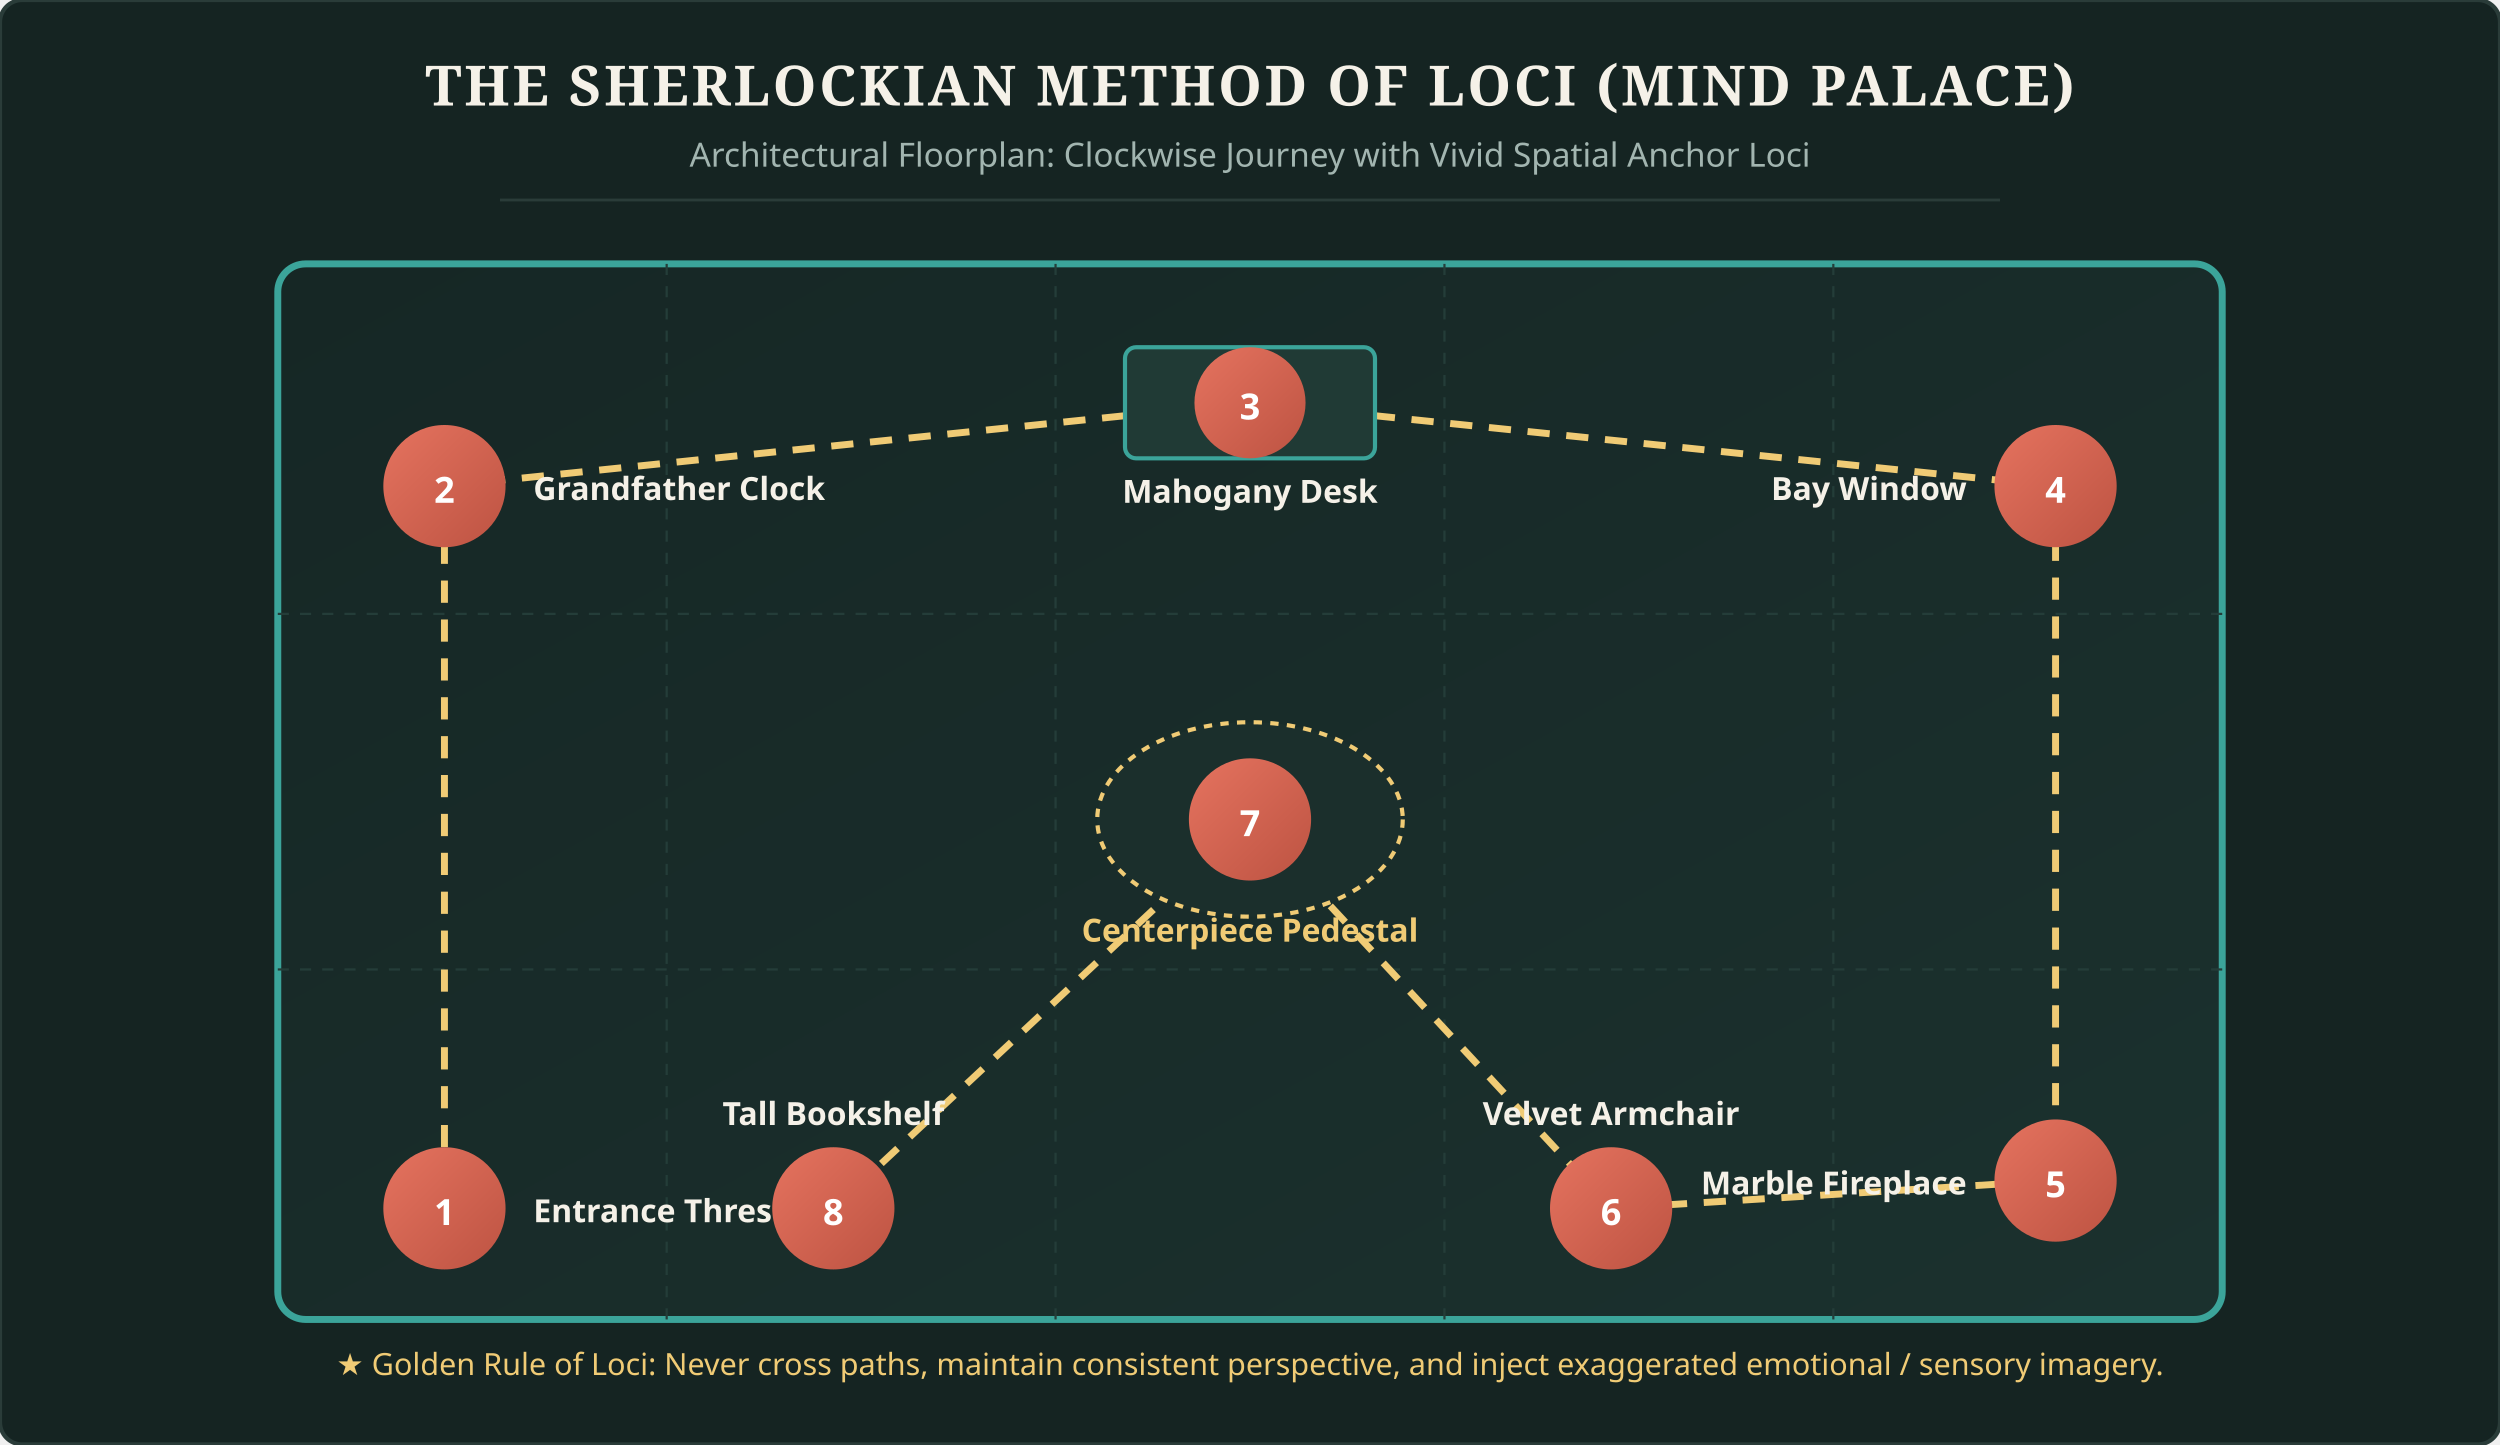
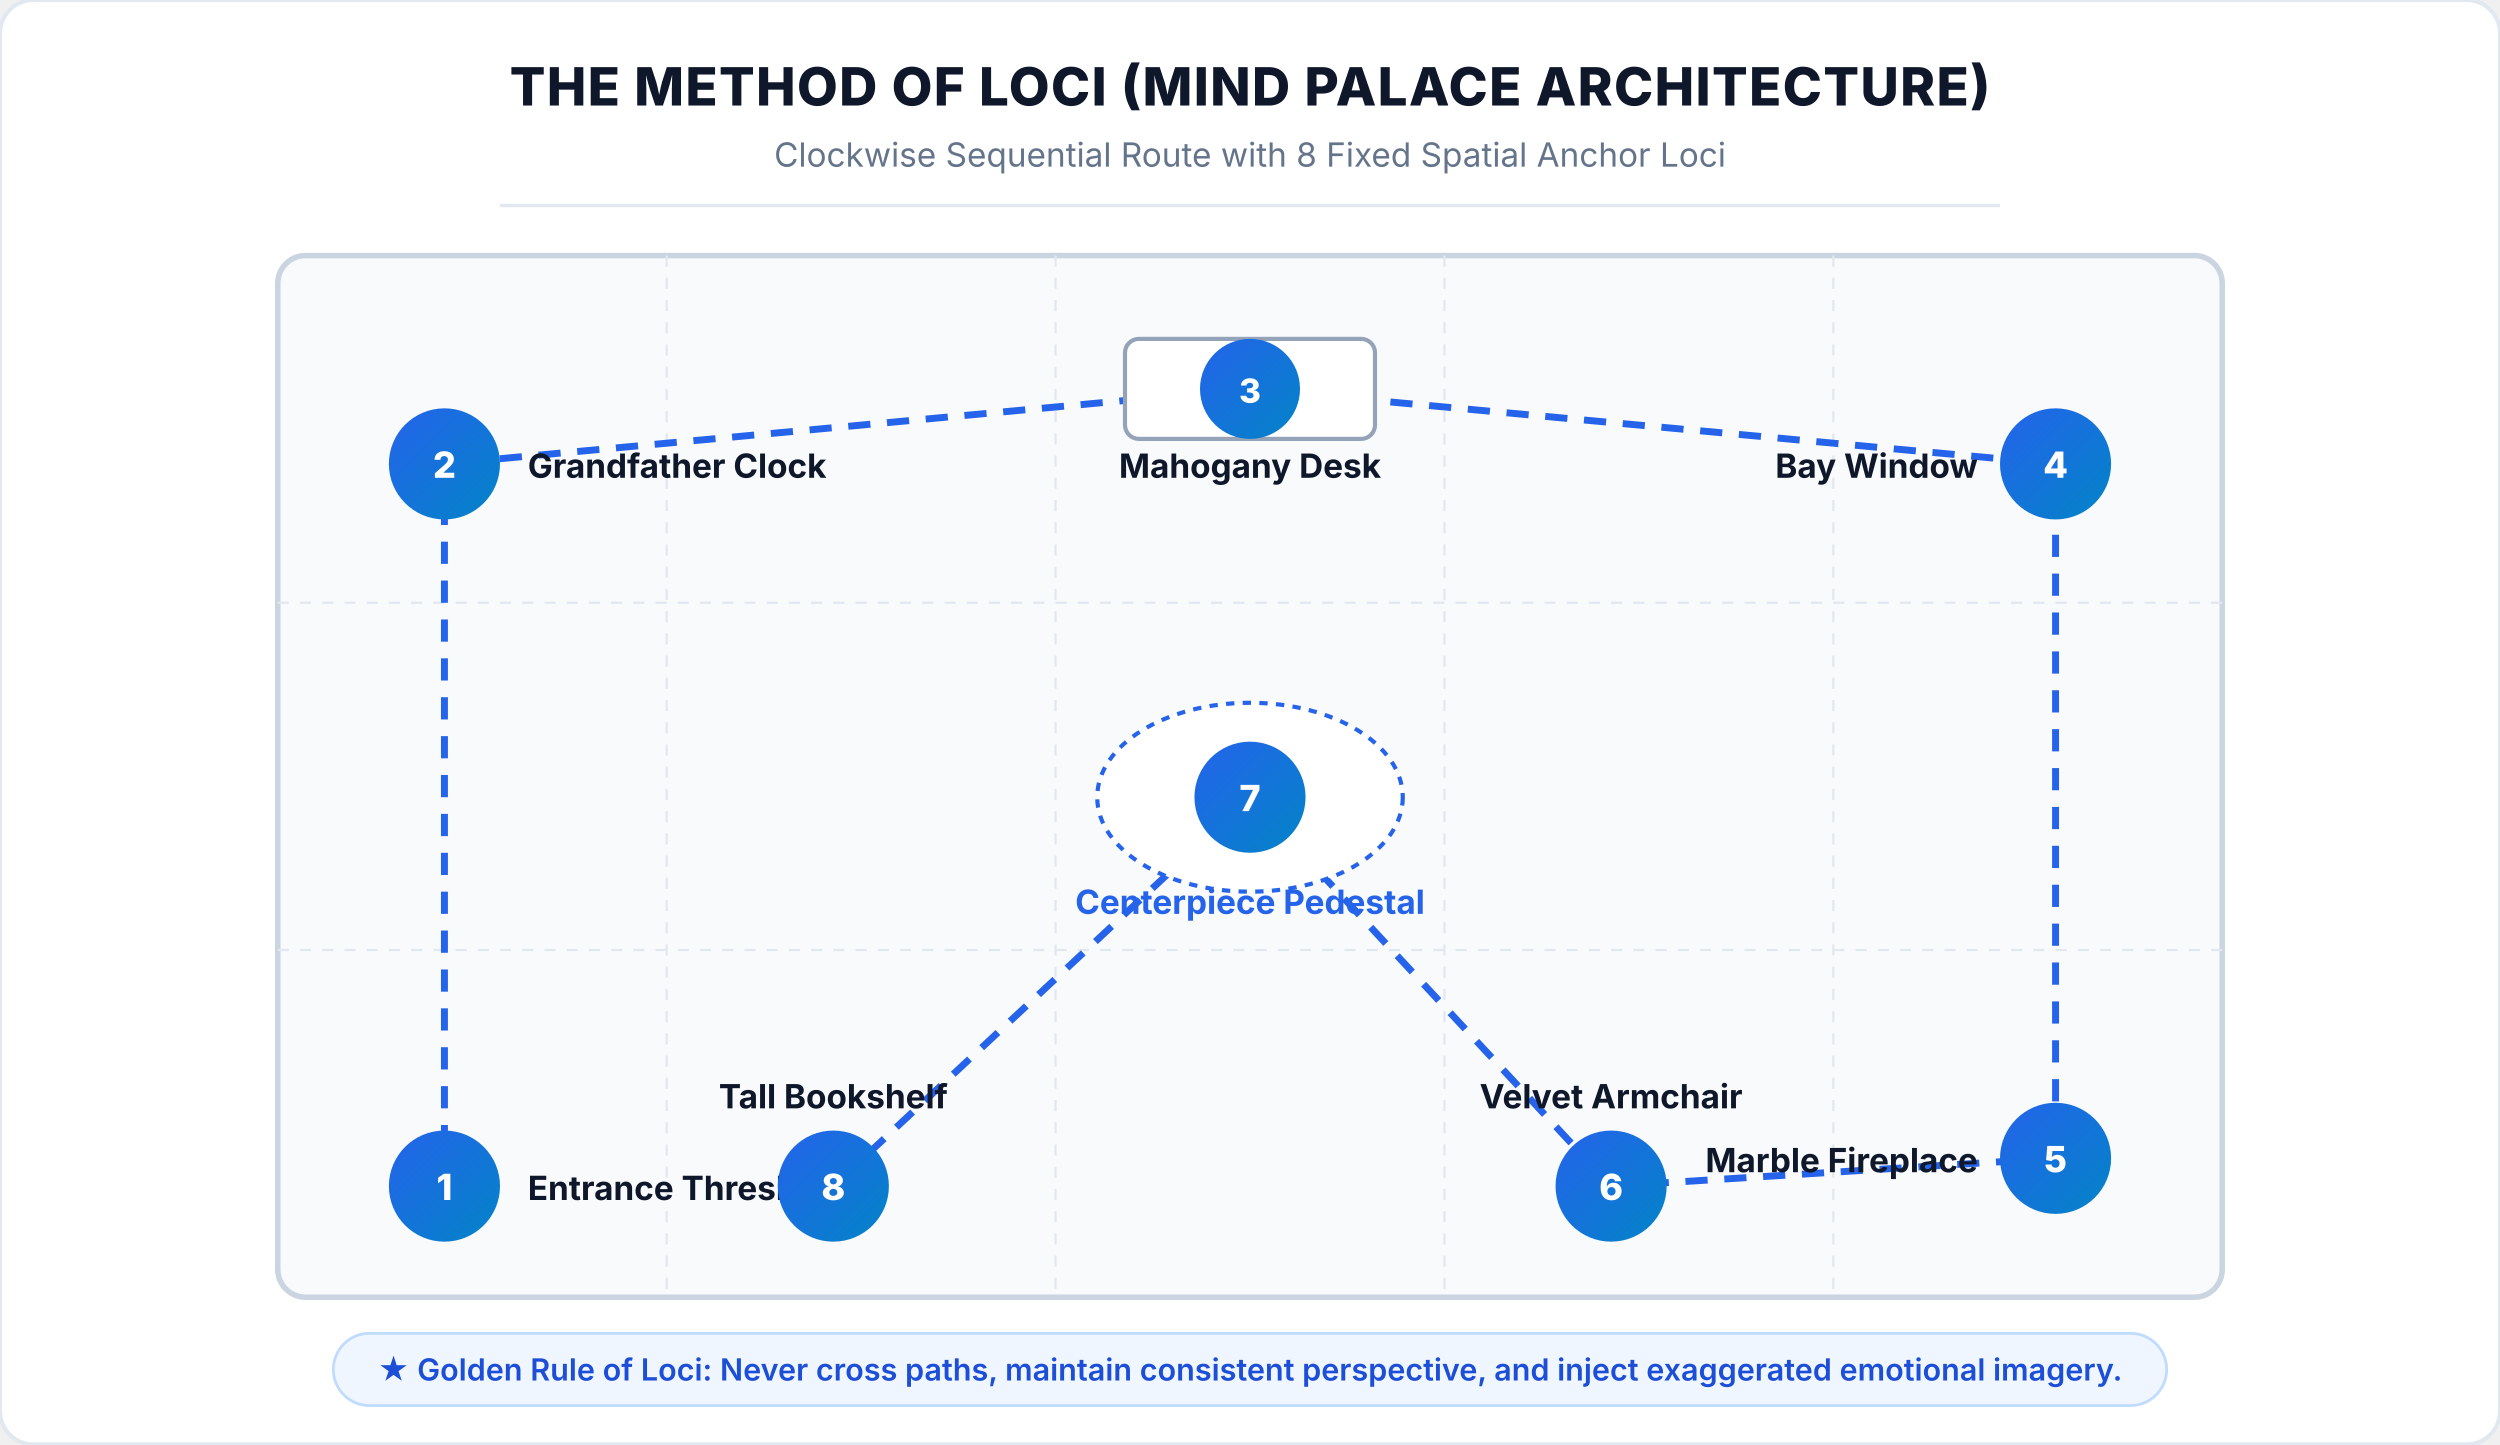
<svg xmlns="http://www.w3.org/2000/svg" viewBox="0 0 900 520" width="100%" height="100%">
  <defs>
-     <linearGradient id="roomFloor" x1="0%" y1="0%" x2="100%" y2="100%">
-       <stop offset="0%" stop-color="#162725" />
-       <stop offset="100%" stop-color="#1b312e" />
-     </linearGradient>
    <linearGradient id="stationGrad" x1="0%" y1="0%" x2="100%" y2="100%">
-       <stop offset="0%" stop-color="#e5735f" />
-       <stop offset="100%" stop-color="#bd5342" />
+       <stop offset="0%" stop-color="#2563eb" />
+       <stop offset="100%" stop-color="#0284c7" />
    </linearGradient>
  </defs>
-   <rect width="900" height="520" rx="8" fill="#152422" stroke="#2a3c39" stroke-width="1.5" />
-   <text x="450" y="38" text-anchor="middle" font-family="'Iowan Old Style', Georgia, serif" font-size="20" font-weight="700" fill="#f5f1e8" letter-spacing="1">THE SHERLOCKIAN METHOD OF LOCI (MIND PALACE)</text>
-   <text x="450" y="60" text-anchor="middle" font-family="'Avenir Next', sans-serif" font-size="12" fill="#a2b5b0">Architectural Floorplan: Clockwise Journey with Vivid Spatial Anchor Loci</text>
-   <line x1="180" y1="72" x2="720" y2="72" stroke="#2a3c39" stroke-width="1" />
-   <g transform="translate(100, 95)">
-     <rect x="0" y="0" width="700" height="380" rx="10" fill="url(#roomFloor)" stroke="#3ba49a" stroke-width="2.5" />
-     <g stroke="#243d39" stroke-width="0.8" stroke-dasharray="4 4">
-       <line x1="140" y1="0" x2="140" y2="380" />
-       <line x1="280" y1="0" x2="280" y2="380" />
-       <line x1="420" y1="0" x2="420" y2="380" />
-       <line x1="560" y1="0" x2="560" y2="380" />
-       <line x1="0" y1="126" x2="700" y2="126" />
-       <line x1="0" y1="254" x2="700" y2="254" />
+   <rect width="900" height="520" rx="12" fill="#ffffff" stroke="#e2e8f0" stroke-width="1.5" />
+   <text x="450" y="38" text-anchor="middle" font-family="'Plus Jakarta Sans', -apple-system, sans-serif" font-size="19" font-weight="800" fill="#0f172a" letter-spacing="0.5">THE METHOD OF LOCI (MIND PALACE ARCHITECTURE)</text>
+   <text x="450" y="60" text-anchor="middle" font-family="'Plus Jakarta Sans', -apple-system, sans-serif" font-size="12" fill="#64748b">Clockwise Sequential Route with 8 Fixed Spatial Anchor Loci</text>
+   <line x1="180" y1="74" x2="720" y2="74" stroke="#e2e8f0" stroke-width="1.2" />
+   <g transform="translate(100, 92)">
+     <rect x="0" y="0" width="700" height="375" rx="10" fill="#f8fafc" stroke="#cbd5e1" stroke-width="2" />
+     <g stroke="#e2e8f0" stroke-width="0.8" stroke-dasharray="4 4">
+       <line x1="140" y1="0" x2="140" y2="375" />
+       <line x1="280" y1="0" x2="280" y2="375" />
+       <line x1="420" y1="0" x2="420" y2="375" />
+       <line x1="560" y1="0" x2="560" y2="375" />
+       <line x1="0" y1="125" x2="700" y2="125" />
+       <line x1="0" y1="250" x2="700" y2="250" />
    </g>
-     <path d="M 60 360 L 60 80 L 350 50 L 640 80 L 640 330 L 480 340 L 350 200 L 200 340" fill="none" stroke="#f0cb75" stroke-width="2.5" stroke-dasharray="8 6" />
-     <g transform="translate(60, 340)">
-       <circle cx="0" cy="0" r="22" fill="url(#stationGrad)" />
-       <text x="0" y="6" text-anchor="middle" font-family="'Avenir Next', sans-serif" font-size="13" font-weight="800" fill="#ffffff">1</text>
-       <text x="32" y="5" font-family="'Avenir Next', sans-serif" font-size="11.5" font-weight="700" fill="#f5f1e8">Entrance Threshold</text>
+     <path d="M 60 335 L 60 75 L 350 48 L 640 75 L 640 325 L 480 335 L 350 195 L 200 335" fill="none" stroke="#2563eb" stroke-width="2.5" stroke-dasharray="8 6" />
+     <g transform="translate(60, 335)">
+       <circle cx="0" cy="0" r="20" fill="url(#stationGrad)" />
+       <text x="0" y="5" text-anchor="middle" font-family="'Plus Jakarta Sans', -apple-system, sans-serif" font-size="13" font-weight="800" fill="#ffffff">1</text>
+       <text x="30" y="5" font-family="'Plus Jakarta Sans', -apple-system, sans-serif" font-size="12" font-weight="700" fill="#0f172a">Entrance Threshold</text>
    </g>
-     <g transform="translate(60, 80)">
-       <circle cx="0" cy="0" r="22" fill="url(#stationGrad)" />
-       <text x="0" y="6" text-anchor="middle" font-family="'Avenir Next', sans-serif" font-size="13" font-weight="800" fill="#ffffff">2</text>
-       <text x="32" y="5" font-family="'Avenir Next', sans-serif" font-size="11.5" font-weight="700" fill="#f5f1e8">Grandfather Clock</text>
+     <g transform="translate(60, 75)">
+       <circle cx="0" cy="0" r="20" fill="url(#stationGrad)" />
+       <text x="0" y="5" text-anchor="middle" font-family="'Plus Jakarta Sans', -apple-system, sans-serif" font-size="13" font-weight="800" fill="#ffffff">2</text>
+       <text x="30" y="5" font-family="'Plus Jakarta Sans', -apple-system, sans-serif" font-size="12" font-weight="700" fill="#0f172a">Grandfather Clock</text>
    </g>
-     <g transform="translate(350, 50)">
-       <rect x="-45" y="-20" width="90" height="40" rx="4" fill="#203a35" stroke="#3ba49a" stroke-width="1.5" />
+     <g transform="translate(350, 48)">
+       <rect x="-45" y="-18" width="90" height="36" rx="5" fill="#ffffff" stroke="#94a3b8" stroke-width="1.5" />
+       <circle cx="0" cy="0" r="18" fill="url(#stationGrad)" />
+       <text x="0" y="5" text-anchor="middle" font-family="'Plus Jakarta Sans', -apple-system, sans-serif" font-size="12" font-weight="800" fill="#ffffff">3</text>
+       <text x="0" y="32" text-anchor="middle" font-family="'Plus Jakarta Sans', -apple-system, sans-serif" font-size="12" font-weight="700" fill="#0f172a">Mahogany Desk</text>
+     </g>
+     <g transform="translate(640, 75)">
      <circle cx="0" cy="0" r="20" fill="url(#stationGrad)" />
-       <text x="0" y="6" text-anchor="middle" font-family="'Avenir Next', sans-serif" font-size="13" font-weight="800" fill="#ffffff">3</text>
-       <text x="0" y="36" text-anchor="middle" font-family="'Avenir Next', sans-serif" font-size="11.5" font-weight="700" fill="#f5f1e8">Mahogany Desk</text>
+       <text x="0" y="5" text-anchor="middle" font-family="'Plus Jakarta Sans', -apple-system, sans-serif" font-size="13" font-weight="800" fill="#ffffff">4</text>
+       <text x="-28" y="5" text-anchor="end" font-family="'Plus Jakarta Sans', -apple-system, sans-serif" font-size="12" font-weight="700" fill="#0f172a">Bay Window</text>
    </g>
-     <g transform="translate(640, 80)">
-       <circle cx="0" cy="0" r="22" fill="url(#stationGrad)" />
-       <text x="0" y="6" text-anchor="middle" font-family="'Avenir Next', sans-serif" font-size="13" font-weight="800" fill="#ffffff">4</text>
-       <text x="-32" y="5" text-anchor="end" font-family="'Avenir Next', sans-serif" font-size="11.5" font-weight="700" fill="#f5f1e8">Bay Window</text>
+     <g transform="translate(640, 325)">
+       <circle cx="0" cy="0" r="20" fill="url(#stationGrad)" />
+       <text x="0" y="5" text-anchor="middle" font-family="'Plus Jakarta Sans', -apple-system, sans-serif" font-size="13" font-weight="800" fill="#ffffff">5</text>
+       <text x="-28" y="5" text-anchor="end" font-family="'Plus Jakarta Sans', -apple-system, sans-serif" font-size="12" font-weight="700" fill="#0f172a">Marble Fireplace</text>
    </g>
-     <g transform="translate(640, 330)">
-       <circle cx="0" cy="0" r="22" fill="url(#stationGrad)" />
-       <text x="0" y="6" text-anchor="middle" font-family="'Avenir Next', sans-serif" font-size="13" font-weight="800" fill="#ffffff">5</text>
-       <text x="-32" y="5" text-anchor="end" font-family="'Avenir Next', sans-serif" font-size="11.5" font-weight="700" fill="#f5f1e8">Marble Fireplace</text>
+     <g transform="translate(480, 335)">
+       <circle cx="0" cy="0" r="20" fill="url(#stationGrad)" />
+       <text x="0" y="5" text-anchor="middle" font-family="'Plus Jakarta Sans', -apple-system, sans-serif" font-size="13" font-weight="800" fill="#ffffff">6</text>
+       <text x="0" y="-28" text-anchor="middle" font-family="'Plus Jakarta Sans', -apple-system, sans-serif" font-size="12" font-weight="700" fill="#0f172a">Velvet Armchair</text>
    </g>
-     <g transform="translate(480, 340)">
-       <circle cx="0" cy="0" r="22" fill="url(#stationGrad)" />
-       <text x="0" y="6" text-anchor="middle" font-family="'Avenir Next', sans-serif" font-size="13" font-weight="800" fill="#ffffff">6</text>
-       <text x="0" y="-30" text-anchor="middle" font-family="'Avenir Next', sans-serif" font-size="11.5" font-weight="700" fill="#f5f1e8">Velvet Armchair</text>
+     <g transform="translate(350, 195)">
+       <ellipse cx="0" cy="0" rx="55" ry="34" fill="#ffffff" stroke="#2563eb" stroke-width="1.5" stroke-dasharray="3 3" />
+       <circle cx="0" cy="0" r="20" fill="url(#stationGrad)" />
+       <text x="0" y="5" text-anchor="middle" font-family="'Plus Jakarta Sans', -apple-system, sans-serif" font-size="13" font-weight="800" fill="#ffffff">7</text>
+       <text x="0" y="42" text-anchor="middle" font-family="'Plus Jakarta Sans', -apple-system, sans-serif" font-size="12" font-weight="700" fill="#2563eb">Centerpiece Pedestal</text>
    </g>
-     <g transform="translate(350, 200)">
-       <ellipse cx="0" cy="0" rx="55" ry="35" fill="#1b2f2c" stroke="#f0cb75" stroke-width="1.5" stroke-dasharray="3 3" />
-       <circle cx="0" cy="0" r="22" fill="url(#stationGrad)" />
-       <text x="0" y="6" text-anchor="middle" font-family="'Avenir Next', sans-serif" font-size="13" font-weight="800" fill="#ffffff">7</text>
-       <text x="0" y="44" text-anchor="middle" font-family="'Avenir Next', sans-serif" font-size="11.5" font-weight="700" fill="#f0cb75">Centerpiece Pedestal</text>
-     </g>
-     <g transform="translate(200, 340)">
-       <circle cx="0" cy="0" r="22" fill="url(#stationGrad)" />
-       <text x="0" y="6" text-anchor="middle" font-family="'Avenir Next', sans-serif" font-size="13" font-weight="800" fill="#ffffff">8</text>
-       <text x="0" y="-30" text-anchor="middle" font-family="'Avenir Next', sans-serif" font-size="11.5" font-weight="700" fill="#f5f1e8">Tall Bookshelf</text>
+     <g transform="translate(200, 335)">
+       <circle cx="0" cy="0" r="20" fill="url(#stationGrad)" />
+       <text x="0" y="5" text-anchor="middle" font-family="'Plus Jakarta Sans', -apple-system, sans-serif" font-size="13" font-weight="800" fill="#ffffff">8</text>
+       <text x="0" y="-28" text-anchor="middle" font-family="'Plus Jakarta Sans', -apple-system, sans-serif" font-size="12" font-weight="700" fill="#0f172a">Tall Bookshelf</text>
    </g>
  </g>
-   <text x="450" y="495" text-anchor="middle" font-family="'Avenir Next', sans-serif" font-size="11" fill="#f0cb75">★ Golden Rule of Loci: Never cross paths, maintain consistent perspective, and inject exaggerated emotional / sensory imagery.</text>
+   <rect x="120" y="480" width="660" height="26" rx="13" fill="#eff6ff" stroke="#bfdbfe" />
+   <text x="450" y="497" text-anchor="middle" font-family="'Plus Jakarta Sans', -apple-system, sans-serif" font-size="11" font-weight="600" fill="#1d4ed8">★ Golden Rule of Loci: Never cross paths, maintain consistent perspective, and inject exaggerated emotional imagery.</text>
</svg>
